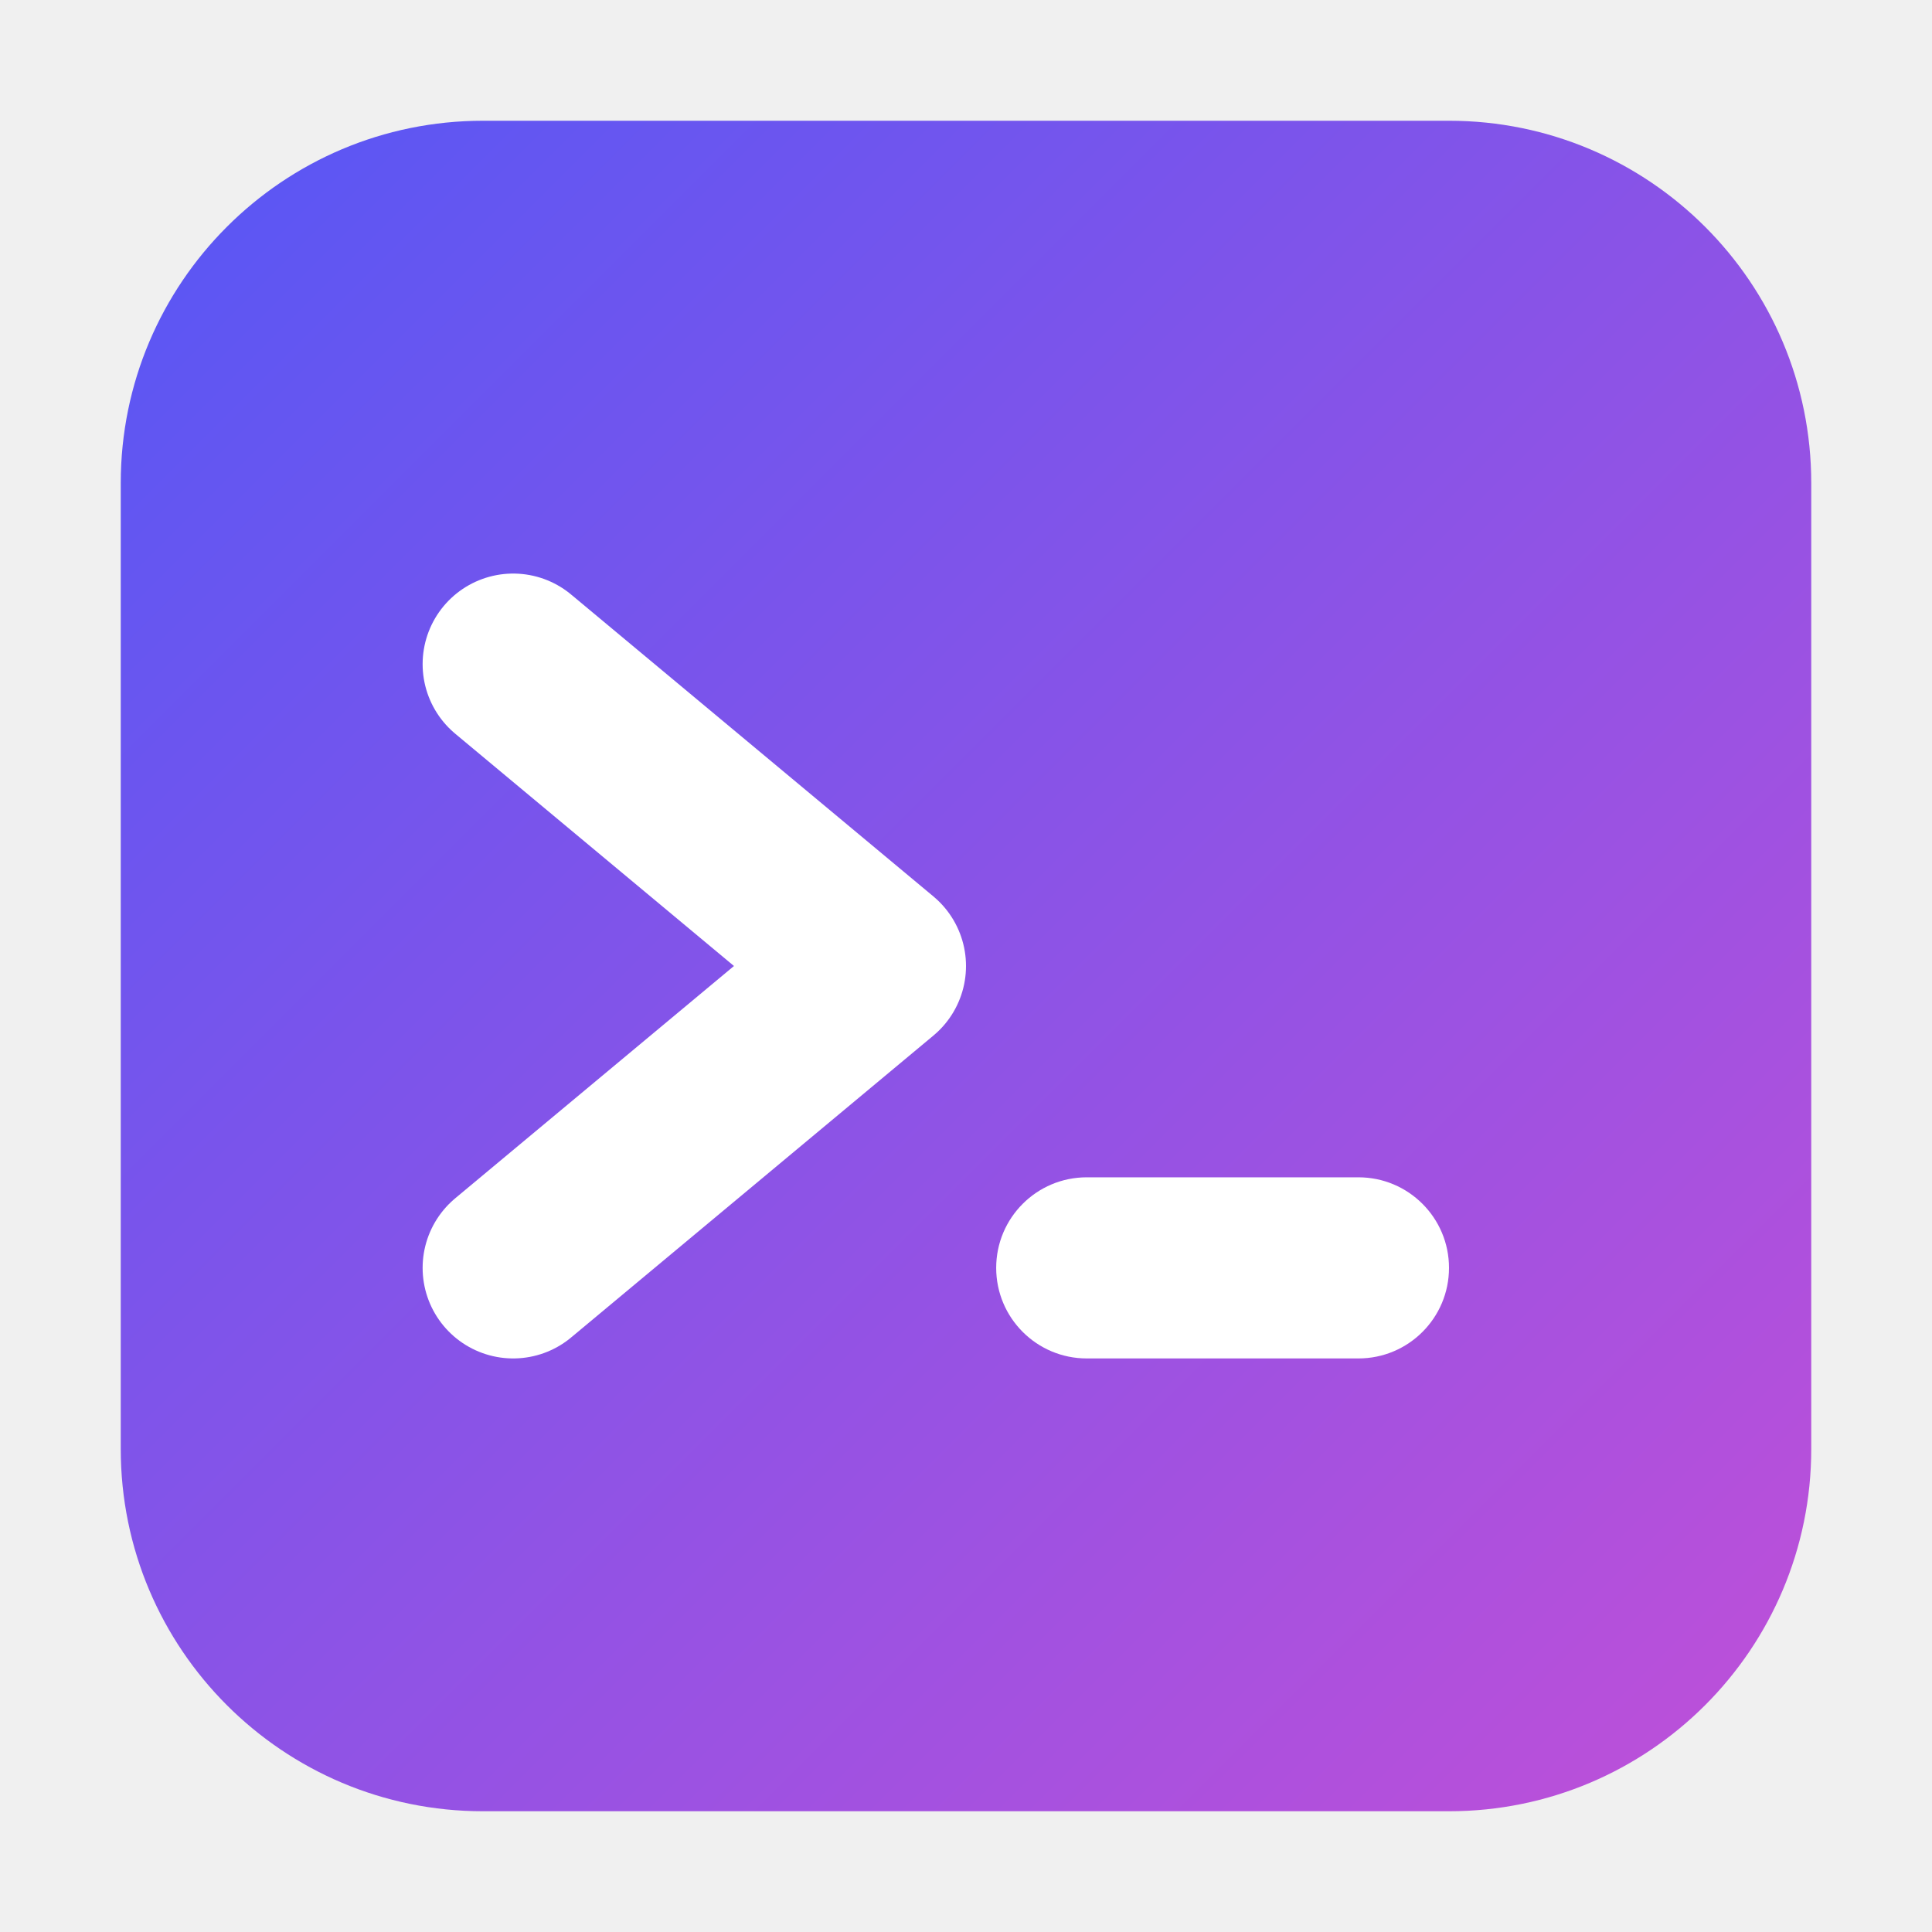
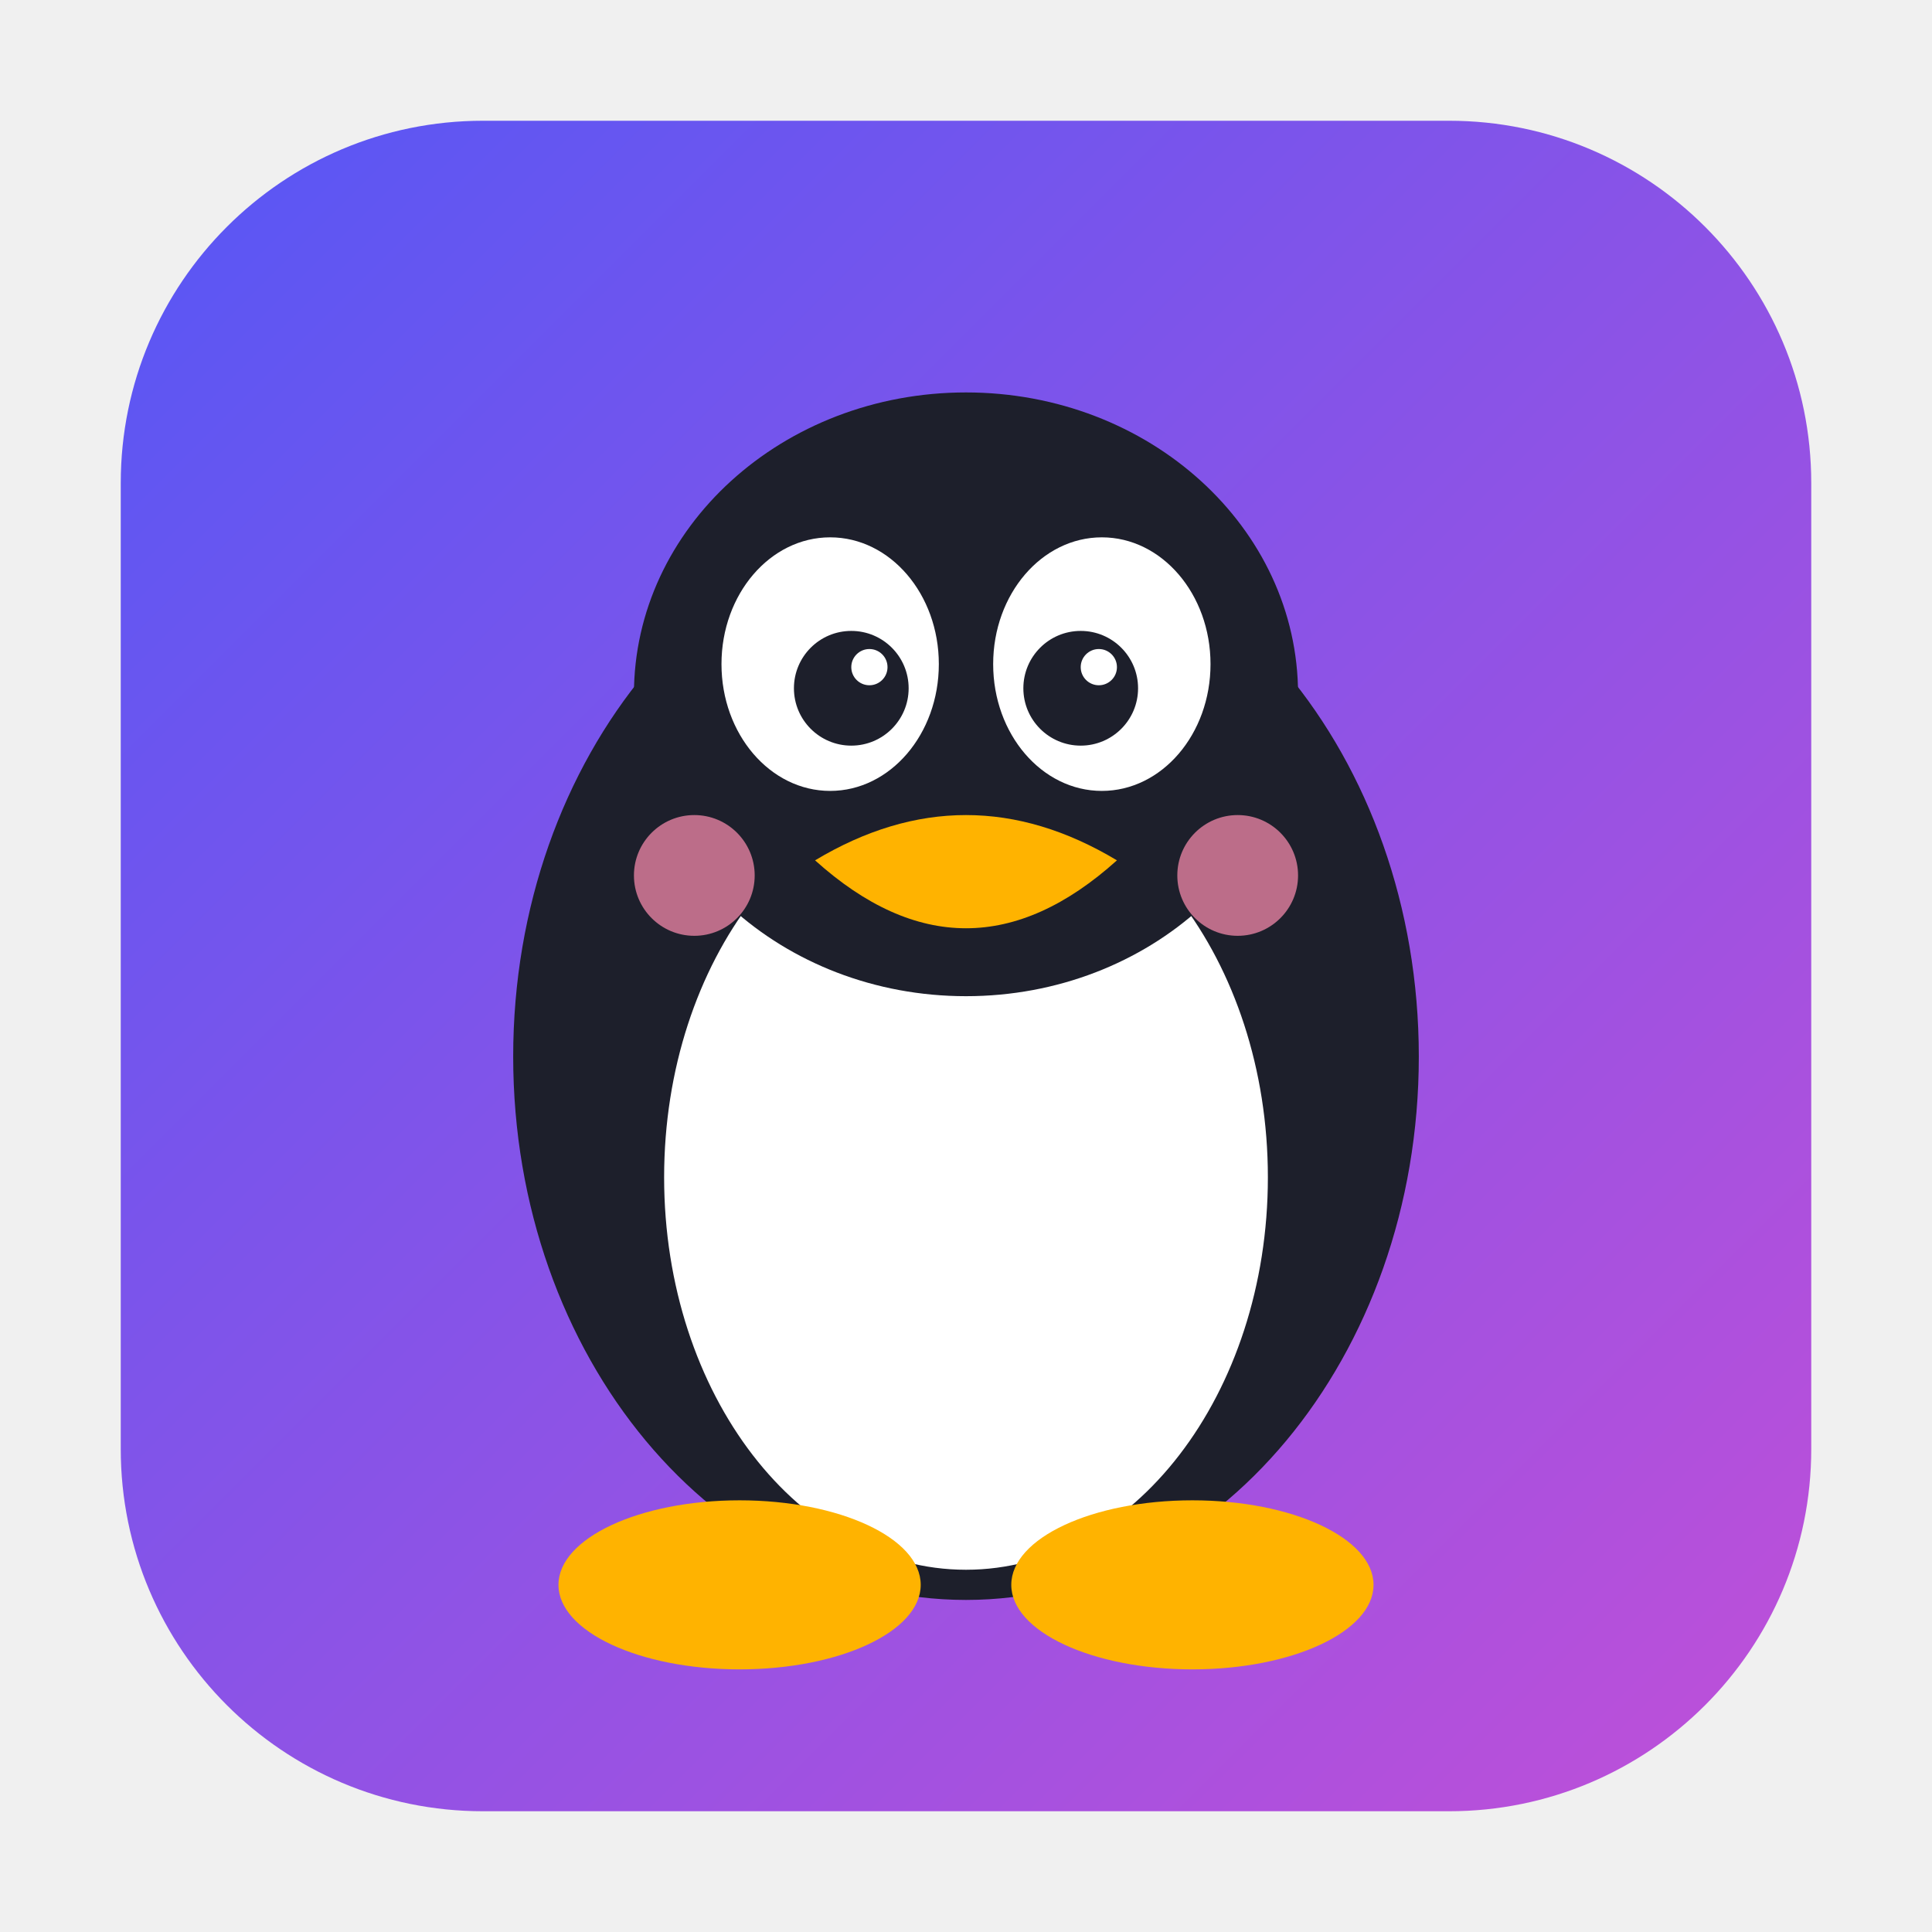
<svg xmlns="http://www.w3.org/2000/svg" viewBox="0 0 64 64">
  <defs>
    <linearGradient id="g" x1="0" y1="0" x2="1" y2="1">
      <stop offset="0" stop-color="#5657f5" />
      <stop offset="1" stop-color="#c04fd8" />
    </linearGradient>
  </defs>
  <rect x="4" y="4" width="56" height="56" rx="12" fill="url(#g)" />
-   <path d="M17 22l12 10-12 10" fill="none" stroke="#fff" stroke-width="6" stroke-linecap="round" stroke-linejoin="round" />
-   <rect x="33" y="39" width="15" height="6" rx="3" fill="#fff" />
+   <ellipse cx="32" cy="35" rx="15" ry="18" fill="#1d1f2b" />
+   <ellipse cx="32" cy="39" rx="10" ry="13" fill="#fff" />
+   <ellipse cx="32" cy="23" rx="11" ry="10" fill="#1d1f2b" />
+   <ellipse cx="27.5" cy="22" rx="3.6" ry="4.2" fill="#fff" />
+   <ellipse cx="36.5" cy="22" rx="3.6" ry="4.2" fill="#fff" />
+   <circle cx="28.2" cy="22.8" r="1.9" fill="#1d1f2b" />
+   <circle cx="35.8" cy="22.8" r="1.9" fill="#1d1f2b" />
+   <circle cx="28.8" cy="22.1" r=".6" fill="#fff" />
+   <circle cx="36.4" cy="22.1" r=".6" fill="#fff" />
+   <path d="M27 28.5q5-3 10 0q-5 4.5-10 0z" fill="#ffb300" />
+   <circle cx="23" cy="29" r="2" fill="#ff8fb1" opacity=".7" />
+   <circle cx="41" cy="29" r="2" fill="#ff8fb1" opacity=".7" />
+   <ellipse cx="24.5" cy="52.5" rx="6" ry="2.8" fill="#ffb300" />
+   <ellipse cx="39.5" cy="52.5" rx="6" ry="2.8" fill="#ffb300" />
</svg>
